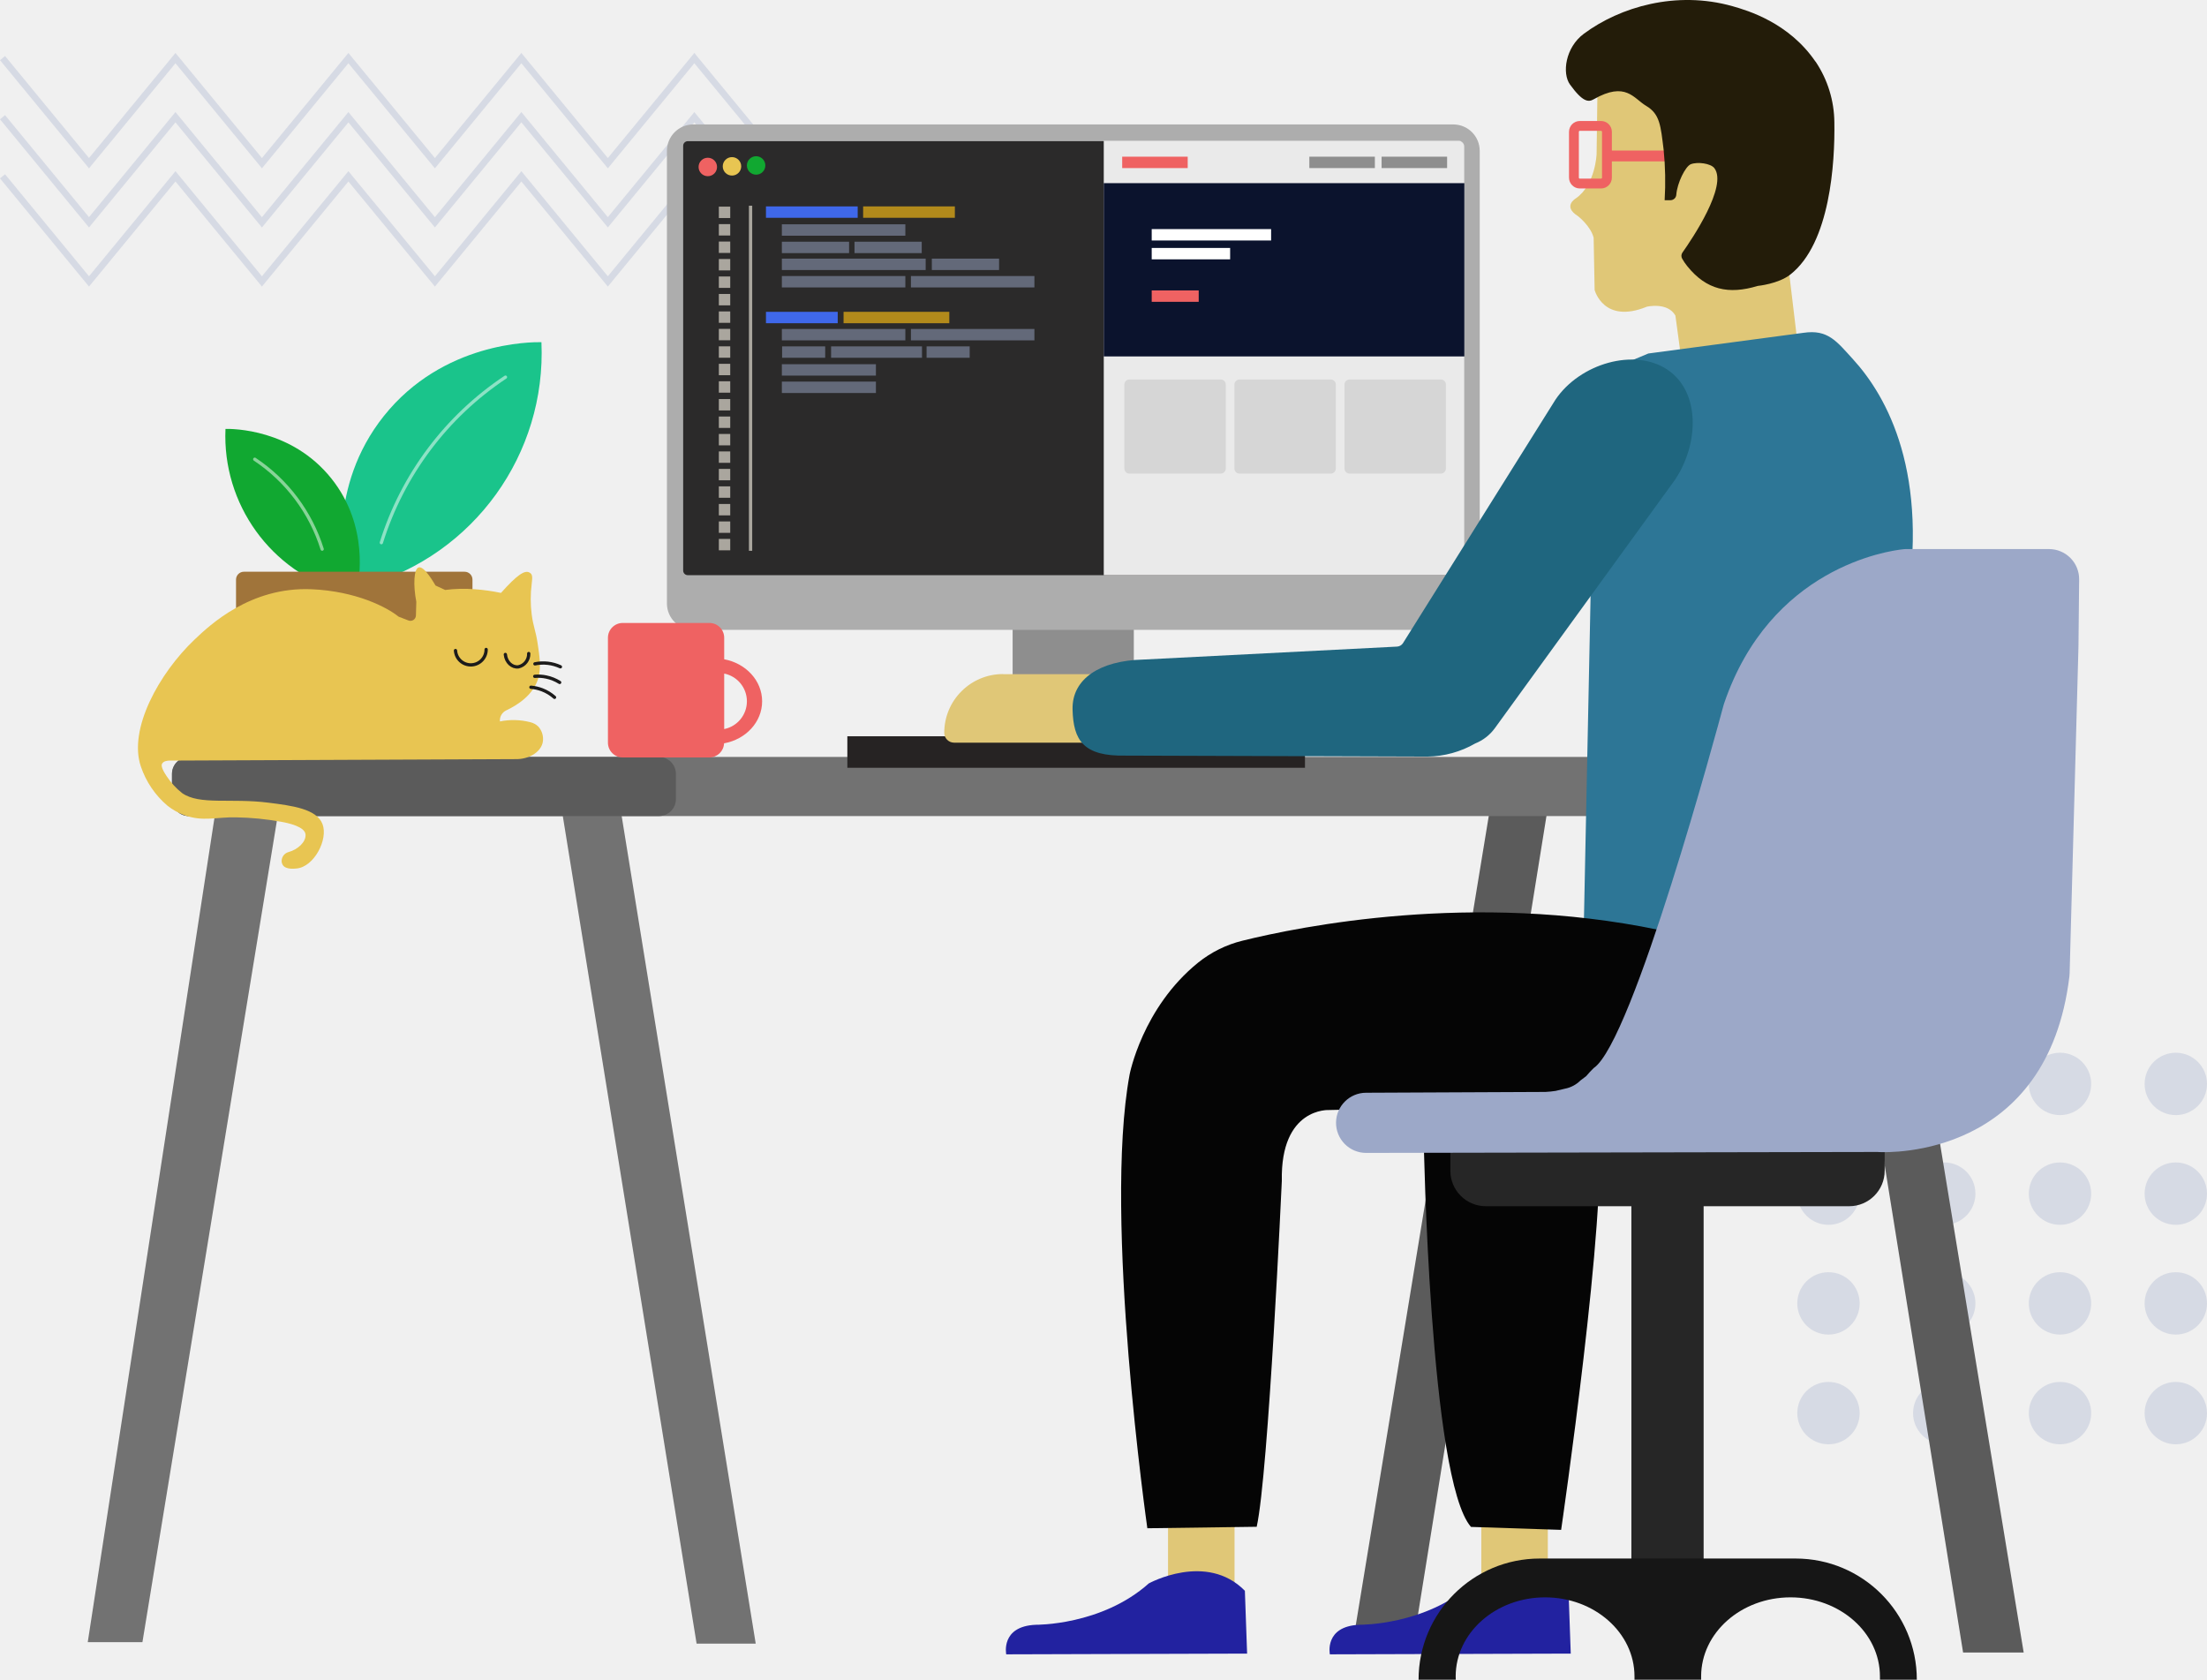
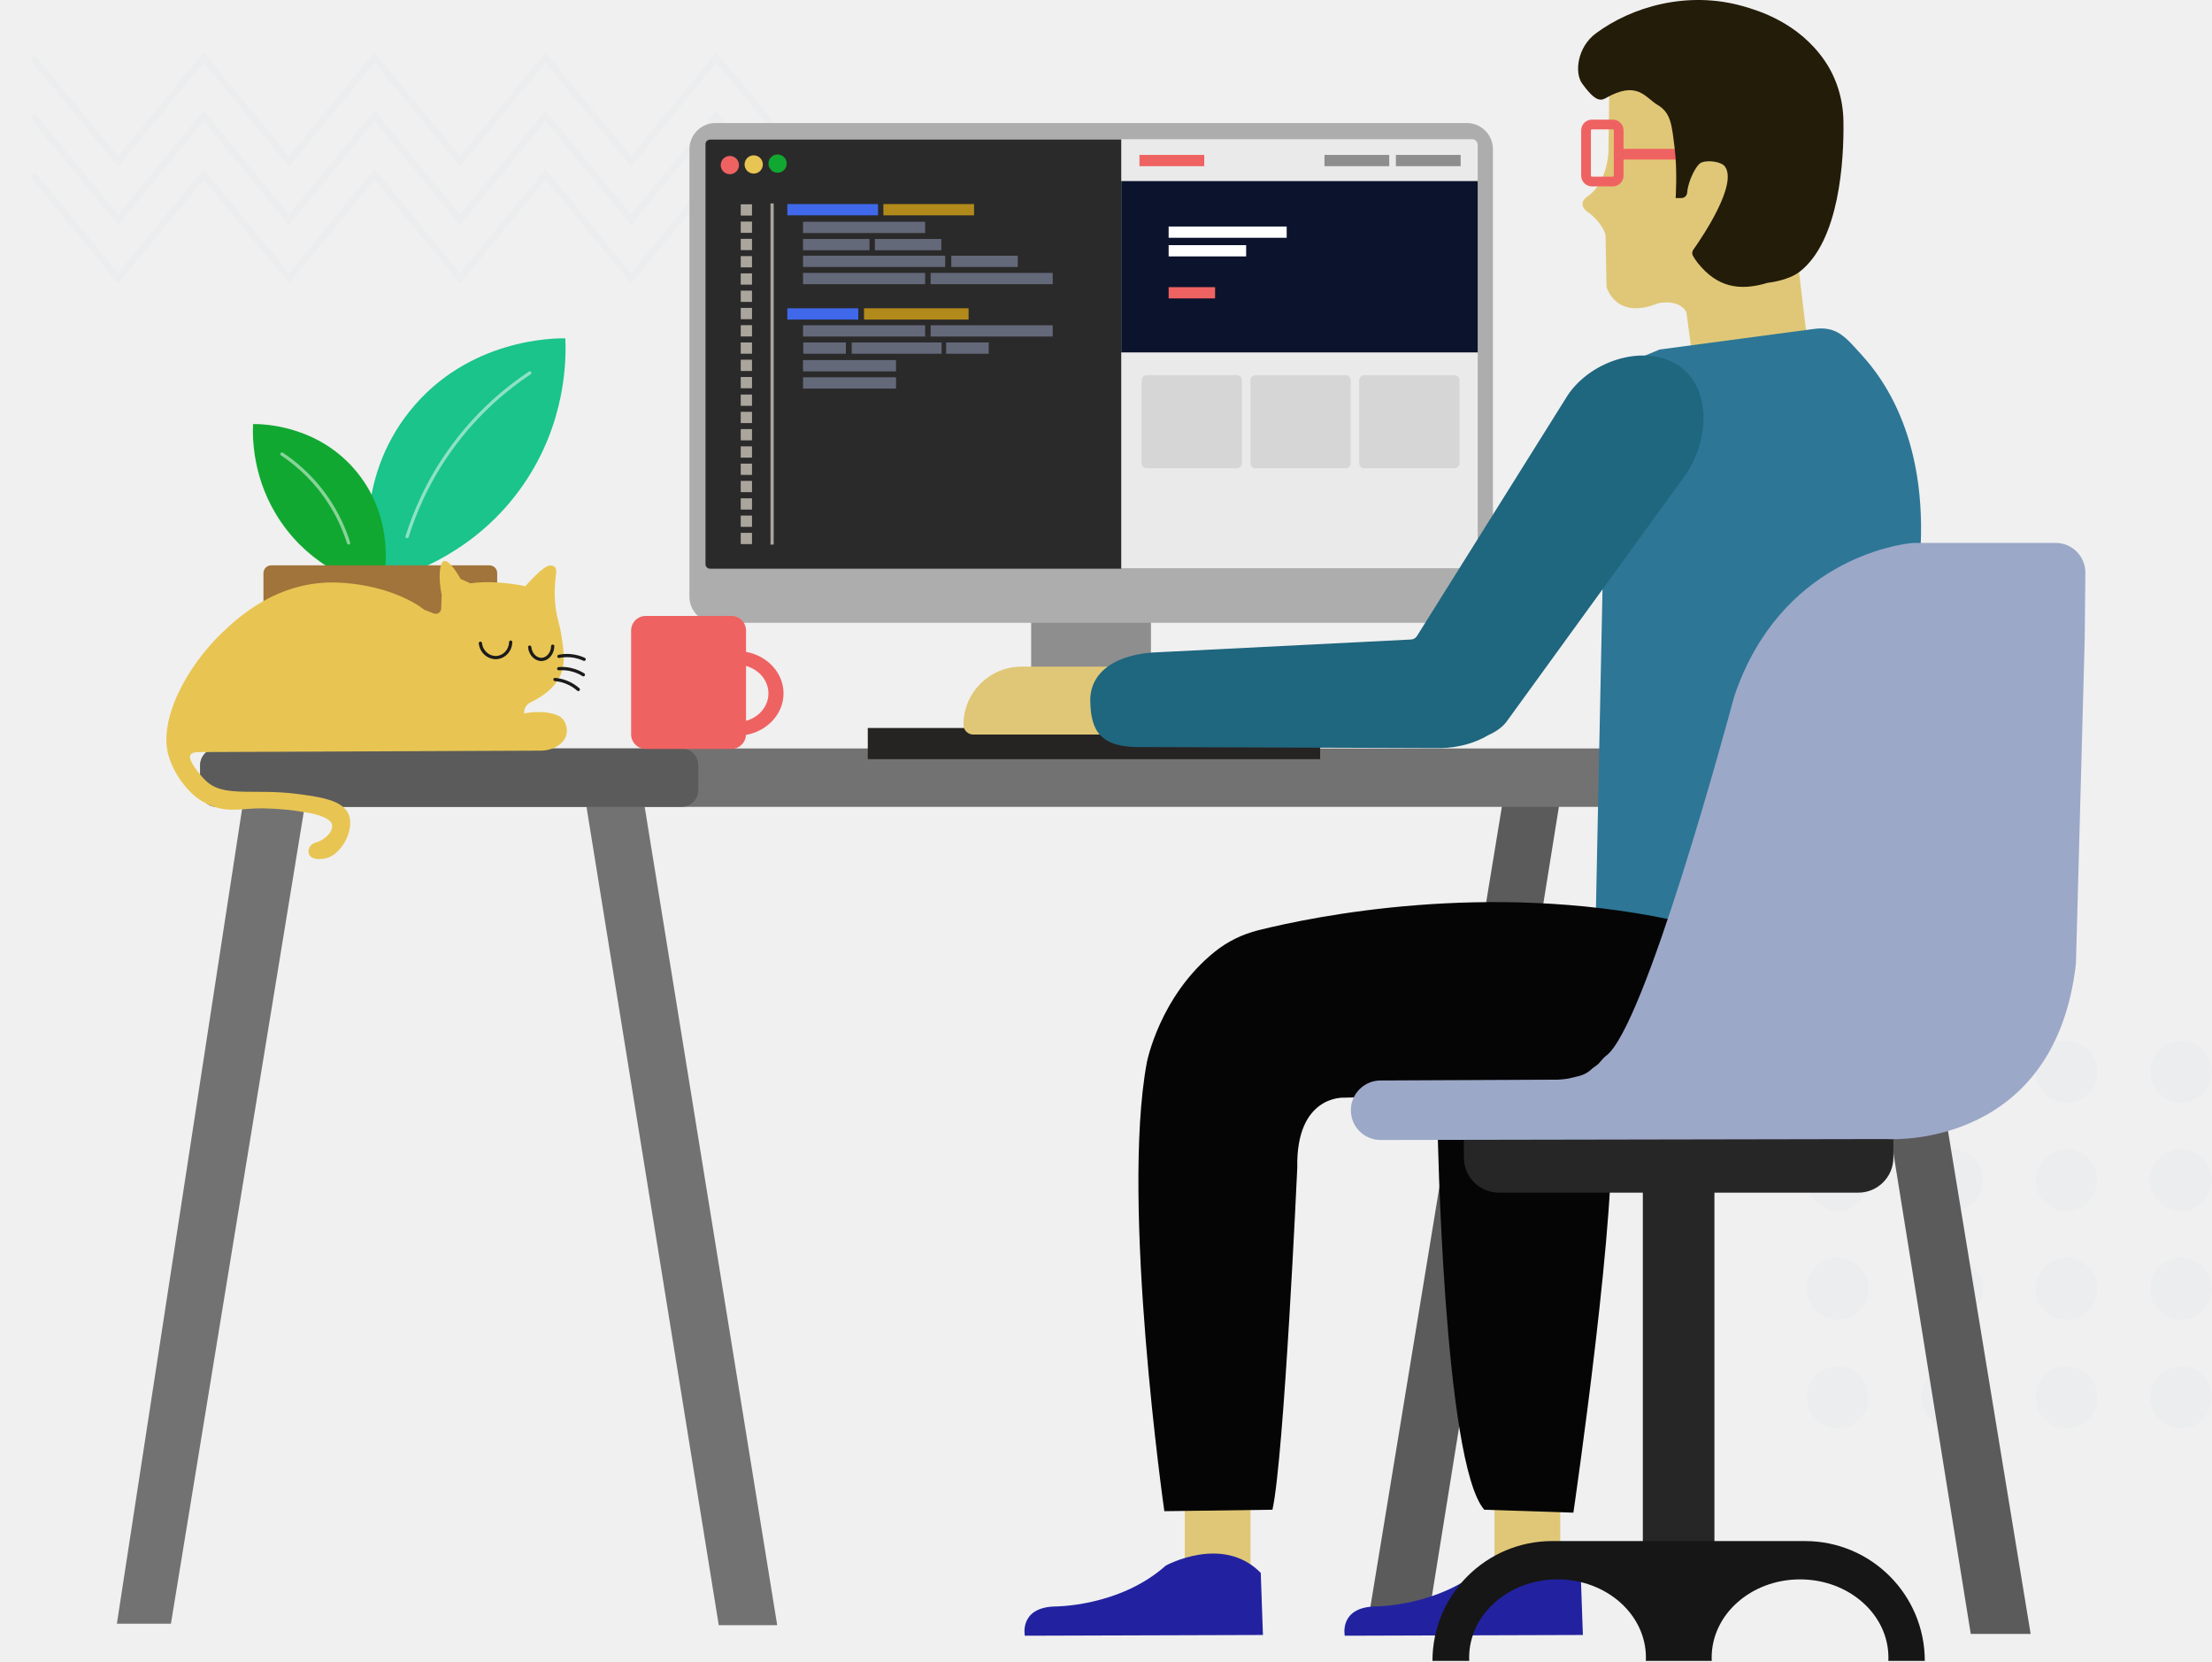
- <svg xmlns="http://www.w3.org/2000/svg" viewBox="0 0 672.04 511.49">
-   <defs>
-     <style>.cls-1{opacity:0.3;}.cls-14,.cls-2,.cls-20,.cls-25,.cls-27{fill:none;}.cls-2{stroke:#9ca8c8;stroke-width:2px;}.cls-14,.cls-2,.cls-20,.cls-27{stroke-miterlimit:10;}.cls-18,.cls-3{fill:#9ca8c8;}.cls-4{fill:#8e8e8e;}.cls-5{fill:#5b5b5b;}.cls-6{fill:#727272;}.cls-7{fill:#adadad;}.cls-8{fill:#2b2a2a;}.cls-9{fill:#262323;}.cls-10{fill:#1ac48b;}.cls-11{fill:#11a831;}.cls-12{fill:#a0743a;}.cls-13{fill:#ef6262;}.cls-14{stroke:#fff;}.cls-14,.cls-25{stroke-linecap:round;}.cls-14,.cls-18{opacity:0.5;}.cls-15{fill:#e0dace;}.cls-15,.cls-20{opacity:0.7;}.cls-16{fill:#3f68ea;}.cls-17{fill:#b28a1b;}.cls-19{fill:#e8c552;}.cls-20{stroke:#e0dace;}.cls-21{fill:#eaeaea;}.cls-22{fill:#d6d6d6;}.cls-23{fill:#0b132d;}.cls-24{fill:#fff;}.cls-25{stroke:#1c1b1b;stroke-linejoin:round;}.cls-26{fill:#e0c777;}.cls-27{stroke:#ef6262;stroke-width:3px;}.cls-28{fill:#231c09;}.cls-29{fill:#2d7696;}.cls-30{fill:#050505;}.cls-31{fill:#2222a0;}.cls-32{fill:#1f667f;}.cls-33{fill:#262626;}.cls-34{fill:#161616;}</style>
-   </defs>
-   <g id="Layer_2" data-name="Layer 2">
-     <g id="CHAIR">
-       <g class="cls-1">
-         <polyline class="cls-2" points="0.77 17.69 27.1 49.69 53.43 17.69 79.76 49.69 106.09 17.69 132.43 49.69 158.76 17.69 185.09 49.69 211.43 17.69 237.77 49.69" />
-         <polyline class="cls-2" points="0.77 35.69 27.1 67.69 53.43 35.69 79.76 67.69 106.09 35.69 132.43 67.69 158.76 35.69 185.09 67.69 211.43 35.69 237.77 67.69" />
-         <polyline class="cls-2" points="0.77 53.69 27.1 85.69 53.43 53.69 79.76 85.69 106.09 53.69 132.43 85.69 158.76 53.69 185.09 85.69 211.43 53.69 237.77 85.69" />
+ <svg xmlns="http://www.w3.org/2000/svg" width="100%" height="100%" viewBox="0 0 2839 2132" version="1.1" xml:space="preserve" style="fill-rule:evenodd;clip-rule:evenodd;stroke-miterlimit:10;">
+   <g opacity="0.05">
+     <g>
+       <clipPath id="_clip1">
+         <rect x="38.658" y="67.164" width="993.925" height="296.45" clip-rule="nonzero" />
+       </clipPath>
+       <g clip-path="url(#_clip1)">
+         <path d="M41.874,73.722l109.696,133.333l109.704,-133.333l109.713,133.333l109.721,-133.333l109.725,133.333l109.725,-133.333l109.729,133.333l109.742,-133.333l109.745,133.333" style="fill:none;fill-rule:nonzero;stroke:#9ca8c8;stroke-width:8.33px;" />
+         <path d="M41.874,148.722l109.696,133.333l109.704,-133.333l109.713,133.333l109.721,-133.333l109.725,133.333l109.725,-133.333l109.729,133.333l109.742,-133.333l109.745,133.333" style="fill:none;fill-rule:nonzero;stroke:#9ca8c8;stroke-width:8.33px;" />
+         <path d="M41.874,223.722l109.696,133.333l109.704,-133.333l109.713,133.333l109.721,-133.333l109.725,133.333l109.725,-133.333l109.729,133.333l109.742,-133.333l109.745,133.333" style="fill:none;fill-rule:nonzero;stroke:#9ca8c8;stroke-width:8.33px;" />
      </g>
-       <g class="cls-1">
-         <circle class="cls-3" cx="556.78" cy="330.05" r="9.5" />
-         <circle class="cls-3" cx="592.03" cy="330.05" r="9.5" />
-         <circle class="cls-3" cx="627.28" cy="330.05" r="9.5" />
-         <circle class="cls-3" cx="662.54" cy="330.05" r="9.5" />
-         <circle class="cls-3" cx="556.78" cy="363.46" r="9.5" />
-         <circle class="cls-3" cx="592.03" cy="363.46" r="9.5" />
-         <circle class="cls-3" cx="627.28" cy="363.46" r="9.5" />
-         <circle class="cls-3" cx="662.54" cy="363.46" r="9.5" />
-         <circle class="cls-3" cx="556.78" cy="396.88" r="9.5" />
-         <circle class="cls-3" cx="592.03" cy="396.88" r="9.5" />
-         <circle class="cls-3" cx="627.28" cy="396.88" r="9.5" />
-         <circle class="cls-3" cx="662.54" cy="396.88" r="9.5" />
-         <circle class="cls-3" cx="556.78" cy="430.29" r="9.5" />
-         <circle class="cls-3" cx="592.03" cy="430.29" r="9.5" />
-         <circle class="cls-3" cx="627.28" cy="430.29" r="9.5" />
-         <circle class="cls-3" cx="662.54" cy="430.29" r="9.5" />
-       </g>
-       <rect class="cls-4" x="308.35" y="189.09" width="36.9" height="36" />
-       <polygon class="cls-5" points="454.22 243.09 471.77 243.09 429.92 503.19 411.47 503.19 454.22 243.09" />
-       <polygon class="cls-5" points="573.47 243.09 555.92 243.09 597.77 503.19 616.22 503.19 573.47 243.09" />
-       <polygon class="cls-6" points="65.87 245.34 26.72 500.04 43.37 500.04 84.77 247.14 65.87 245.34" />
-       <polygon class="cls-6" points="170.72 244.44 188.72 244.89 230.12 500.49 212.12 500.49 170.72 244.44" />
-       <rect class="cls-7" x="203.08" y="37.89" width="247.5" height="153.9" rx="8.05" />
-       <rect class="cls-8" x="208.03" y="42.99" width="237.6" height="132.15" rx="1.4" />
-       <rect class="cls-6" x="52.37" y="230.49" width="535.5" height="18" rx="5.17" />
-       <rect class="cls-5" x="52.37" y="230.49" width="153.45" height="18" rx="5.17" />
-       <rect class="cls-9" x="258.02" y="224.19" width="139.35" height="9.6" />
-       <path class="cls-10" d="M105.17,176.49c-.7-3.33-5.52-28.19,11.7-49.8,18-22.57,44.88-22.55,48-22.5a73.67,73.67,0,0,1-53.4,74.1Z" />
-       <path class="cls-11" d="M108.78,179.18c.48-2.24,3.72-18.94-7.86-33.46-12.1-15.17-30.16-15.16-32.26-15.12a49.5,49.5,0,0,0,35.89,49.79Z" />
-       <rect class="cls-12" x="71.87" y="174.09" width="72" height="18.3" rx="2.4" />
-       <path class="cls-13" d="M232.07,213.54c0-6.32-5-11.59-11.55-12.79v-6.56a4.5,4.5,0,0,0-4.5-4.5h-26.4a4.51,4.51,0,0,0-4.5,4.5v31.95a4.5,4.5,0,0,0,4.5,4.5H216a4.48,4.48,0,0,0,4.48-4.3C227.1,225.15,232.07,219.87,232.07,213.54ZM220.52,222v-16.9a8.62,8.62,0,0,1,0,16.9Z" />
-       <path class="cls-14" d="M116.12,165.24a94.29,94.29,0,0,1,37.8-50.4" />
-       <path class="cls-14" d="M98.1,167.21a51.2,51.2,0,0,0-20.53-27.37" />
-       <rect class="cls-15" x="218.89" y="62.92" width="3.47" height="3.47" />
-       <rect class="cls-15" x="218.89" y="68.24" width="3.47" height="3.47" />
-       <rect class="cls-15" x="218.89" y="73.55" width="3.47" height="3.47" />
-       <rect class="cls-15" x="218.89" y="78.87" width="3.47" height="3.47" />
-       <rect class="cls-15" x="218.89" y="84.19" width="3.47" height="3.47" />
-       <rect class="cls-15" x="218.89" y="89.51" width="3.47" height="3.47" />
-       <rect class="cls-15" x="218.89" y="94.83" width="3.47" height="3.47" />
-       <rect class="cls-15" x="218.89" y="100.14" width="3.47" height="3.47" />
-       <rect class="cls-15" x="218.89" y="105.46" width="3.47" height="3.47" />
-       <rect class="cls-15" x="218.89" y="110.78" width="3.47" height="3.47" />
-       <rect class="cls-15" x="218.89" y="116.1" width="3.47" height="3.47" />
-       <rect class="cls-15" x="218.89" y="121.51" width="3.47" height="3.47" />
-       <rect class="cls-15" x="218.89" y="126.83" width="3.47" height="3.47" />
-       <rect class="cls-15" x="218.89" y="132.14" width="3.47" height="3.47" />
-       <rect class="cls-15" x="218.89" y="137.46" width="3.47" height="3.47" />
-       <rect class="cls-15" x="218.89" y="142.78" width="3.47" height="3.47" />
-       <rect class="cls-15" x="218.89" y="148.1" width="3.47" height="3.47" />
-       <rect class="cls-15" x="218.89" y="153.46" width="3.47" height="3.47" />
-       <rect class="cls-15" x="218.89" y="158.78" width="3.47" height="3.47" />
-       <rect class="cls-15" x="218.89" y="164.1" width="3.47" height="3.47" />
-       <rect class="cls-16" x="233.24" y="62.85" width="27.93" height="3.47" />
-       <rect class="cls-17" x="262.83" y="62.85" width="27.93" height="3.47" />
-       <rect class="cls-16" x="233.24" y="94.95" width="21.85" height="3.47" />
-       <rect class="cls-17" x="256.87" y="94.95" width="32.2" height="3.47" />
-       <rect class="cls-18" x="238.08" y="68.3" width="37.6" height="3.47" />
-       <rect class="cls-18" x="238.08" y="84.05" width="37.6" height="3.47" />
-       <rect class="cls-18" x="277.38" y="84.05" width="37.6" height="3.47" />
-       <rect class="cls-18" x="238.08" y="100.17" width="37.6" height="3.47" />
-       <rect class="cls-18" x="238.08" y="110.9" width="28.64" height="3.47" />
-       <rect class="cls-18" x="238.08" y="116.2" width="28.64" height="3.47" />
-       <rect class="cls-18" x="277.38" y="100.17" width="37.6" height="3.47" />
-       <rect class="cls-18" x="238.08" y="73.6" width="20.47" height="3.47" />
-       <rect class="cls-18" x="260.2" y="73.6" width="20.47" height="3.47" />
-       <rect class="cls-18" x="238.15" y="105.47" width="13.12" height="3.47" />
-       <rect class="cls-18" x="282.15" y="105.47" width="13.12" height="3.47" />
-       <rect class="cls-18" x="253.07" y="105.47" width="27.68" height="3.47" />
-       <rect class="cls-18" x="238.08" y="78.75" width="43.79" height="3.47" />
-       <rect class="cls-18" x="283.75" y="78.75" width="20.47" height="3.47" />
-       <circle class="cls-13" cx="215.53" cy="50.84" r="2.81" />
-       <circle class="cls-19" cx="222.89" cy="50.65" r="2.81" />
-       <circle class="cls-11" cx="230.24" cy="50.38" r="2.81" />
-       <line class="cls-20" x1="228.55" y1="62.64" x2="228.55" y2="167.72" />
-       <path class="cls-21" d="M336.1,42.84h108a1.76,1.76,0,0,1,1.76,1.76V175.14a0,0,0,0,1,0,0H336.1a0,0,0,0,1,0,0V42.84A0,0,0,0,1,336.1,42.84Z" />
-       <rect class="cls-4" x="420.7" y="47.71" width="19.95" height="3.47" />
-       <rect class="cls-4" x="398.7" y="47.71" width="19.95" height="3.47" />
-       <rect class="cls-22" x="342.37" y="115.55" width="30.89" height="28.66" rx="1.56" />
-       <rect class="cls-22" x="375.88" y="115.55" width="30.89" height="28.66" rx="1.56" />
-       <rect class="cls-22" x="409.4" y="115.55" width="30.89" height="28.66" rx="1.56" />
-       <rect class="cls-23" x="336.1" y="55.77" width="109.8" height="52.76" />
-       <rect class="cls-13" x="341.71" y="47.71" width="19.95" height="3.47" />
-       <rect class="cls-24" x="350.7" y="69.76" width="36.36" height="3.47" />
-       <rect class="cls-24" x="350.7" y="75.5" width="23.88" height="3.47" />
-       <rect class="cls-13" x="350.7" y="88.43" width="14.31" height="3.47" />
-       <path class="cls-19" d="M126.77,183.24c-1-5.14-.73-10,.68-10.45,1.75-.61,4.89,5.07,5.17,5.5l2.93,1.35a43.08,43.08,0,0,1,9-.22,59.74,59.74,0,0,1,8,1.12c5-5.6,7.25-7,8.68-6.2.81.46,1,1,.67,3.5a36.79,36.79,0,0,0,0,9.23c.47,3.69,1.21,4.88,1.8,8.77s1.13,7.36.23,10.58c-1.46,5.21-6.43,8.31-9.76,9.88a3.39,3.39,0,0,0-1.94,3.37v0a20.74,20.74,0,0,1,9.22.23,5.27,5.27,0,0,1,2.48,1.35,5.63,5.63,0,0,1,1.35,4.72c-.51,2.73-3.61,5-7.65,5.18l-106,.45c-.59,0-1.8.12-2.25.9-.23.4-.4,1.24,1.35,3.82a21.83,21.83,0,0,0,4.73,5.18c5.37,3.73,14.72,1.45,26.32,2.92,7.16.91,14.66,1.86,16.43,6.53s-2.57,13-7.88,13.5c-.36,0-3.29.51-4.27-1.13a2.24,2.24,0,0,1-.3-1,2.83,2.83,0,0,1,2.12-2.87c2.76-.75,5.38-3.08,5.15-5.39s-5-3.41-7.42-3.83a84.18,84.18,0,0,0-13.73-1.35c-6-.14-10.05,1.41-15.75-.67A18.74,18.74,0,0,1,51,245.34a27,27,0,0,1-8.1-11.92C39,222,48.5,204.94,59.27,194.72c4.55-4.32,16.95-16.08,35.55-15.3,13.53.57,23,5.47,26.55,8.35l3,1.16a1.67,1.67,0,0,0,2.28-1.5C126.67,186.14,126.72,185.13,126.77,183.24Z" />
-       <path class="cls-25" d="M138.7,198.09a4.67,4.67,0,0,0,9.33-.33" />
-       <path class="cls-25" d="M153.88,199.28c.22,2.38,2.11,4.05,4,3.77A4,4,0,0,0,161,199" />
-       <path class="cls-25" d="M162.88,202.14a12.47,12.47,0,0,1,7.77.9" />
-       <path class="cls-25" d="M162.83,205.94a11.92,11.92,0,0,1,3.49.21,12.37,12.37,0,0,1,4.1,1.65" />
-       <path class="cls-25" d="M161.67,209.26a12.61,12.61,0,0,1,3.41.78,12.25,12.25,0,0,1,3.78,2.3" />
-       <rect class="cls-26" x="355.67" y="463.59" width="20.25" height="19.35" />
-       <rect class="cls-26" x="451.07" y="461.79" width="20.25" height="19.35" />
-       <path class="cls-26" d="M486.47,24.69l-.3,22.2s-.3,9.3-6.3,13.5c0,0-4.2,2.4.6,5.4,0,0,3.9,3,4.8,6.6l.3,15.9s2.7,10.5,15.9,5.1c0,0,6.3-1.5,8.7,2.7l1.5,11.1,35.4-5.1L544.67,82l-1.8-54.9Z" />
-       <rect class="cls-27" x="479.27" y="38.34" width="10.05" height="17.55" rx="1.8" />
-       <rect class="cls-13" x="489.92" y="45.84" width="30.3" height="3.3" />
-       <path class="cls-28" d="M552.77,18.69c-8.07-11.76-20.44-15.45-25.2-16.8-17.15-4.84-34.28.21-45.3,8.4-5.63,4.19-6.66,12.05-4.2,15.45,3.9,5.4,5.63,5.4,7.2,4.5,9.81-5.6,12.19-.23,16,2,4.21,2.51,4.4,6,5.32,13.42a95.59,95.59,0,0,1,.3,15.3h1.79a1.78,1.78,0,0,0,1.76-1.66c.28-3.63,2.78-8.64,4.4-9.29,2-.8,6.08-.28,7.2,1.2,4.08,5.43-6.84,21.62-9.72,25.68a1.74,1.74,0,0,0-.1,1.87,17.57,17.57,0,0,0,1.57,2.3c5.82,7.22,12.56,8.7,21.45,6,0,0,6.26-.6,9.9-3.45,12.19-9.52,13.63-34.16,13.43-46.35a33.65,33.65,0,0,0-5.69-18.46Z" />
-       <path class="cls-29" d="M485.72,114.39l16.2-6.75,47.25-6.3c7.44-1.1,10.06,2.55,15.12,8.1,10.25,11.23,23.53,34.73,15.93,77.4l-36,118.8-62.1-16.2Z" />
-       <path class="cls-26" d="M305.38,205.29h53.55a3,3,0,0,1,3,3v14.85a3,3,0,0,1-3,3h-68.4a3,3,0,0,1-3-3v0a17.89,17.89,0,0,1,17.89-17.89Z" />
-       <path class="cls-30" d="M505.07,283.14l-2.7,52.65L404.72,338s-14.85-.9-14.4,21.6c0,0-4.05,89.1-7.65,105.3l-33.3.45s-13.5-94.5-5.4-138.15c0,0,3.86-20.34,20.87-34.09a34.76,34.76,0,0,1,13.5-6.67C395.74,282.14,448.45,271.38,505.07,283.14Z" />
-       <path class="cls-30" d="M433.52,346.59s1.8,104,14.4,118.35l27.45.9s14.4-98.55,11.25-121.5Z" />
-       <path class="cls-31" d="M349.82,482.14s17.55-9.67,29.25,2.25l.68,19.13-73.35.22s-1.8-8.55,9-9C315.4,494.74,335.42,495,349.82,482.14Z" />
-       <path class="cls-31" d="M448.37,482.14s17.55-9.67,29.25,2.25l.68,19.13-73.35.22s-1.8-8.55,9-9C414,494.74,434,495,448.37,482.14Z" />
-       <path class="cls-32" d="M507.77,112.59c-10-6.76-26.7-1.92-34.12,9.1l-46.47,74.2h0a2.32,2.32,0,0,1-1.79,1L348,200.84c-13,.31-21.63,5.84-21.4,15.19s3.24,14.36,16.29,14.05l91.79.3a29.86,29.86,0,0,0,14.53-4,13.71,13.71,0,0,0,5.91-4.56L510,146.16C517.4,135.14,517.8,119.35,507.77,112.59Z" />
-       <path class="cls-33" d="M441.64,347.49v9a10.79,10.79,0,0,0,10.8,10.8h44.32v108.9h22V367.29h44.33a10.8,10.8,0,0,0,10.8-10.8v-9Z" />
-       <path class="cls-3" d="M572.15,350.8c3.33.17,51.39,1.59,58-53.56a8.87,8.87,0,0,0,.06-.9l2.69-99.45.21-20.44a9.17,9.17,0,0,0-9.16-9.26H580.49c-.31,0-.62,0-.93.05-4.71.5-40.5,5.6-54.58,47-.07.21-.13.42-.19.64-1.67,6.23-27.58,102.32-39.5,110.34a30.91,30.91,0,0,0-2.27,2.44L481.26,329a9.16,9.16,0,0,1-4.75,2.51l-2.83.67c-.55.11-2.49.3-3.06.31l-54.68.25a9.16,9.16,0,0,0-9.11,9h0a9.16,9.16,0,0,0,9.17,9.32l155.72-.29Z" />
-       <path class="cls-34" d="M443.26,510.47c0-13.3,12.19-24.08,27.23-24.08s27.22,10.78,27.22,24.08q0,.51,0,1H518c0-.34,0-.68,0-1,0-13.3,12.19-24.08,27.23-24.08s27.22,10.78,27.22,24.08q0,.51,0,1h11.23a36.9,36.9,0,0,0-36.9-36.9H468.86a36.9,36.9,0,0,0-36.9,36.9h11.33C443.28,511.15,443.26,510.81,443.26,510.47Z" />
-     </g>
-   </g>
+     </g>
+   </g>
+   <g opacity="0.05">
+     <path d="M2398.15,1375.19c-0,21.871 -17.729,39.6 -39.6,39.6c-21.867,0 -39.596,-17.729 -39.596,-39.6c-0,-21.866 17.729,-39.595 39.596,-39.595c21.871,-0 39.6,17.729 39.6,39.595" style="fill:#9ca8c8;fill-rule:nonzero;" />
+     <path d="M2545.04,1375.19c0,21.871 -17.729,39.6 -39.6,39.6c-21.867,0 -39.596,-17.729 -39.596,-39.6c0,-21.866 17.729,-39.595 39.596,-39.595c21.871,-0 39.6,17.729 39.6,39.595" style="fill:#9ca8c8;fill-rule:nonzero;" />
+     <path d="M2691.93,1375.19c-0,21.871 -17.725,39.6 -39.596,39.6c-21.867,0 -39.596,-17.729 -39.596,-39.6c-0,-21.866 17.729,-39.595 39.596,-39.595c21.871,-0 39.596,17.729 39.596,39.595" style="fill:#9ca8c8;fill-rule:nonzero;" />
+     <path d="M2838.82,1375.19c-0,21.871 -17.725,39.6 -39.596,39.6c-21.867,0 -39.596,-17.729 -39.596,-39.6c0,-21.866 17.729,-39.595 39.596,-39.595c21.871,-0 39.596,17.729 39.596,39.595" style="fill:#9ca8c8;fill-rule:nonzero;" />
+     <path d="M2398.15,1514.42c-0,21.867 -17.729,39.596 -39.6,39.596c-21.867,-0 -39.596,-17.729 -39.596,-39.596c-0,-21.871 17.729,-39.6 39.596,-39.6c21.871,0 39.6,17.729 39.6,39.6" style="fill:#9ca8c8;fill-rule:nonzero;" />
+     <path d="M2545.04,1514.42c0,21.867 -17.729,39.596 -39.6,39.596c-21.867,-0 -39.596,-17.729 -39.596,-39.596c0,-21.871 17.729,-39.6 39.596,-39.6c21.871,0 39.6,17.729 39.6,39.6" style="fill:#9ca8c8;fill-rule:nonzero;" />
+     <path d="M2691.93,1514.42c-0,21.867 -17.725,39.596 -39.596,39.596c-21.867,-0 -39.596,-17.729 -39.596,-39.596c-0,-21.871 17.729,-39.6 39.596,-39.6c21.871,0 39.596,17.729 39.596,39.6" style="fill:#9ca8c8;fill-rule:nonzero;" />
+     <path d="M2838.82,1514.42c-0,21.867 -17.725,39.596 -39.596,39.596c-21.867,-0 -39.596,-17.729 -39.596,-39.596c0,-21.871 17.729,-39.6 39.596,-39.6c21.871,0 39.596,17.729 39.596,39.6" style="fill:#9ca8c8;fill-rule:nonzero;" />
+     <path d="M2398.15,1653.65c-0,21.871 -17.729,39.6 -39.6,39.6c-21.867,0 -39.596,-17.729 -39.596,-39.6c-0,-21.867 17.729,-39.596 39.596,-39.596c21.871,0 39.6,17.729 39.6,39.596" style="fill:#9ca8c8;fill-rule:nonzero;" />
+     <path d="M2545.04,1653.65c0,21.871 -17.729,39.6 -39.6,39.6c-21.867,0 -39.596,-17.729 -39.596,-39.6c0,-21.867 17.729,-39.596 39.596,-39.596c21.871,0 39.6,17.729 39.6,39.596" style="fill:#9ca8c8;fill-rule:nonzero;" />
+     <path d="M2691.93,1653.65c-0,21.871 -17.725,39.6 -39.596,39.6c-21.867,0 -39.596,-17.729 -39.596,-39.6c-0,-21.867 17.729,-39.596 39.596,-39.596c21.871,0 39.596,17.729 39.596,39.596" style="fill:#9ca8c8;fill-rule:nonzero;" />
+     <path d="M2838.82,1653.65c-0,21.871 -17.725,39.6 -39.596,39.6c-21.867,0 -39.596,-17.729 -39.596,-39.6c0,-21.867 17.729,-39.596 39.596,-39.596c21.871,0 39.596,17.729 39.596,39.596" style="fill:#9ca8c8;fill-rule:nonzero;" />
+     <path d="M2398.15,1792.88c-0,21.866 -17.729,39.595 -39.6,39.595c-21.867,0 -39.596,-17.729 -39.596,-39.595c-0,-21.871 17.729,-39.6 39.596,-39.6c21.871,-0 39.6,17.729 39.6,39.6" style="fill:#9ca8c8;fill-rule:nonzero;" />
+     <path d="M2545.04,1792.88c0,21.866 -17.729,39.595 -39.6,39.595c-21.867,0 -39.596,-17.729 -39.596,-39.595c0,-21.871 17.729,-39.6 39.596,-39.6c21.871,-0 39.6,17.729 39.6,39.6" style="fill:#9ca8c8;fill-rule:nonzero;" />
+     <path d="M2691.93,1792.88c-0,21.866 -17.725,39.595 -39.596,39.595c-21.867,0 -39.596,-17.729 -39.596,-39.595c-0,-21.871 17.729,-39.6 39.596,-39.6c21.871,-0 39.596,17.729 39.596,39.6" style="fill:#9ca8c8;fill-rule:nonzero;" />
+     <path d="M2838.82,1792.88c-0,21.866 -17.725,39.595 -39.596,39.595c-21.867,0 -39.596,-17.729 -39.596,-39.595c0,-21.871 17.729,-39.6 39.596,-39.6c21.871,-0 39.596,17.729 39.596,39.6" style="fill:#9ca8c8;fill-rule:nonzero;" />
+   </g>
+   <rect x="1323.44" y="787.889" width="153.746" height="150" style="fill:#8e8e8e;" />
+   <path d="M1931.25,1012.89l73.125,-0l-174.375,1083.75l-76.875,0l178.125,-1083.75Z" style="fill:#5b5b5b;fill-rule:nonzero;" />
+   <path d="M2428.12,1012.89l-73.125,-0l174.375,1083.75l76.875,0l-178.125,-1083.75Z" style="fill:#5b5b5b;fill-rule:nonzero;" />
+   <path d="M313.123,1022.26l-163.121,1061.25l69.371,-0l172.5,-1053.75l-78.75,-7.5Z" style="fill:#727272;fill-rule:nonzero;" />
+   <path d="M750,1018.51l75,1.875l172.496,1065l-75,0l-172.496,-1066.88Z" style="fill:#727272;fill-rule:nonzero;" />
+   <path d="M1882.55,799.139l-964.166,-0c-18.525,-0 -33.542,-15.017 -33.542,-33.542l0,-574.167c0,-18.525 15.017,-33.541 33.542,-33.541l964.166,-0c18.521,-0 33.542,15.016 33.542,33.541l0,574.167c0,18.525 -15.021,33.542 -33.542,33.542" style="fill:#adadad;fill-rule:nonzero;" />
+   <path d="M1889.64,729.764l-978.338,0c-3.217,0 -5.829,-2.612 -5.829,-5.833l-0,-538.959c-0,-3.22 2.612,-5.833 5.829,-5.833l978.338,0c3.216,0 5.829,2.613 5.829,5.833l-0,538.959c-0,3.221 -2.613,5.833 -5.829,5.833" style="fill:#2b2a2a;fill-rule:nonzero;" />
+   <path d="M2466.56,1035.39l-2188.12,-0c-11.912,-0 -21.566,-9.655 -21.566,-21.563l-0,-31.875c-0,-11.908 9.654,-21.562 21.566,-21.562l2188.12,-0c11.908,-0 21.563,9.654 21.563,21.562l-0,31.875c-0,11.908 -9.655,21.563 -21.563,21.563" style="fill:#727272;fill-rule:nonzero;" />
+   <path d="M874.687,1035.39l-596.25,-0c-11.908,-0 -21.563,-9.655 -21.563,-21.563l0,-31.875c0,-11.908 9.655,-21.562 21.563,-21.562l596.25,-0c11.908,-0 21.562,9.654 21.562,21.562l0,31.875c0,11.908 -9.654,21.563 -21.562,21.563" style="fill:#5b5b5b;fill-rule:nonzero;" />
+   <rect x="1113.75" y="934.139" width="580.625" height="40" style="fill:#262323;" />
+   <path d="M476.876,735.39c-2.946,-13.896 -23.025,-117.467 48.746,-207.5c74.992,-94.063 186.979,-93.988 200,-93.75c1.121,26.491 1.154,107.691 -53.746,187.5c-59.604,86.641 -144.475,114.262 -168.75,121.25c-8.754,-2.5 -17.5,-5 -26.25,-7.5" style="fill:#1ac48b;fill-rule:nonzero;" />
+   <path d="M491.915,746.6c1.979,-9.338 15.475,-78.942 -32.758,-139.446c-50.396,-63.213 -125.654,-63.159 -134.404,-63c-0.754,17.804 -0.775,72.371 36.121,126.004c40.05,58.225 97.087,76.787 113.404,81.479c5.879,-1.679 11.758,-3.358 17.637,-5.037" style="fill:#11a831;fill-rule:nonzero;" />
+   <path d="M628.125,801.639l-280,0c-5.521,0 -10.004,-4.479 -10.004,-10l0,-56.25c0,-5.525 4.483,-10 10.004,-10l280,0c5.521,0 9.996,4.475 9.996,10l0,56.25c0,5.521 -4.475,10 -9.996,10" style="fill:#a0743a;fill-rule:nonzero;" />
+   <path d="M957.499,924.973l0,-70.417c16.642,4.604 28.75,18.621 28.75,35.209c0,16.587 -12.108,30.604 -28.75,35.208m48.125,-35.208c0,-26.346 -20.679,-48.305 -48.125,-53.3l0,-27.325c0,-10.359 -8.395,-18.75 -18.75,-18.75l-110,-0c-10.358,-0 -18.75,8.391 -18.75,18.75l0,133.125c0,10.354 8.392,18.75 18.75,18.75l110,-0c10.08,-0 18.234,-7.971 18.667,-17.938c27.488,-4.971 48.208,-26.942 48.208,-53.312" style="fill:#ef6262;fill-rule:nonzero;" />
+   <g opacity="0.5">
+     <clipPath id="_clip2">
+       <rect x="520.416" y="476.43" width="161.667" height="214.167" clip-rule="nonzero" />
+     </clipPath>
+     <g clip-path="url(#_clip2)">
+       <path d="M522.498,688.515c9.021,-28.817 25.458,-69.775 56.25,-112.5c35.191,-48.838 74.521,-79.705 101.254,-97.5" style="fill:none;fill-rule:nonzero;stroke:#fff;stroke-width:4.17px;stroke-linecap:round;" />
+     </g>
+   </g>
+   <g opacity="0.5">
+     <clipPath id="_clip3">
+       <rect x="359.791" y="580.572" width="89.708" height="118.229" clip-rule="nonzero" />
+     </clipPath>
+     <g clip-path="url(#_clip3)">
+       <path d="M447.421,696.717c-4.896,-15.65 -13.825,-37.9 -30.55,-61.108c-19.117,-26.521 -40.479,-43.292 -54.996,-52.954" style="fill:none;fill-rule:nonzero;stroke:#fff;stroke-width:4.17px;stroke-linecap:round;" />
+     </g>
+   </g>
+   <g opacity="0.7">
+     <rect x="950.695" y="262.16" width="14.462" height="14.458" style="fill:#e0dace;" />
+   </g>
+   <g opacity="0.7">
+     <rect x="950.695" y="284.318" width="14.462" height="14.458" style="fill:#e0dace;" />
+   </g>
+   <g opacity="0.7">
+     <rect x="950.695" y="306.476" width="14.462" height="14.458" style="fill:#e0dace;" />
+   </g>
+   <g opacity="0.7">
+     <rect x="950.695" y="328.635" width="14.462" height="14.458" style="fill:#e0dace;" />
+   </g>
+   <g opacity="0.7">
+     <rect x="950.695" y="350.793" width="14.462" height="14.458" style="fill:#e0dace;" />
+   </g>
+   <g opacity="0.7">
+     <rect x="950.695" y="372.951" width="14.462" height="14.458" style="fill:#e0dace;" />
+   </g>
+   <g opacity="0.7">
+     <rect x="950.695" y="395.11" width="14.462" height="14.458" style="fill:#e0dace;" />
+   </g>
+   <g opacity="0.7">
+     <rect x="950.695" y="417.268" width="14.462" height="14.458" style="fill:#e0dace;" />
+   </g>
+   <g opacity="0.7">
+     <rect x="950.695" y="439.426" width="14.462" height="14.458" style="fill:#e0dace;" />
+   </g>
+   <g opacity="0.7">
+     <rect x="950.695" y="461.585" width="14.462" height="14.458" style="fill:#e0dace;" />
+   </g>
+   <g opacity="0.7">
+     <rect x="950.695" y="483.743" width="14.462" height="14.458" style="fill:#e0dace;" />
+   </g>
+   <g opacity="0.7">
+     <rect x="950.695" y="506.285" width="14.462" height="14.458" style="fill:#e0dace;" />
+   </g>
+   <g opacity="0.7">
+     <rect x="950.695" y="528.443" width="14.462" height="14.458" style="fill:#e0dace;" />
+   </g>
+   <g opacity="0.7">
+     <rect x="950.695" y="550.601" width="14.462" height="14.458" style="fill:#e0dace;" />
+   </g>
+   <g opacity="0.7">
+     <rect x="950.695" y="572.76" width="14.462" height="14.458" style="fill:#e0dace;" />
+   </g>
+   <g opacity="0.7">
+     <rect x="950.695" y="594.918" width="14.462" height="14.458" style="fill:#e0dace;" />
+   </g>
+   <g opacity="0.7">
+     <rect x="950.695" y="617.076" width="14.462" height="14.458" style="fill:#e0dace;" />
+   </g>
+   <g opacity="0.7">
+     <rect x="950.695" y="639.426" width="14.462" height="14.458" style="fill:#e0dace;" />
+   </g>
+   <g opacity="0.7">
+     <rect x="950.695" y="661.585" width="14.462" height="14.458" style="fill:#e0dace;" />
+   </g>
+   <g opacity="0.7">
+     <rect x="950.695" y="683.743" width="14.462" height="14.458" style="fill:#e0dace;" />
+   </g>
+   <rect x="1010.5" y="261.855" width="116.375" height="14.458" style="fill:#3f68ea;" />
+   <rect x="1133.78" y="261.855" width="116.375" height="14.458" style="fill:#b28a1b;" />
+   <rect x="1010.5" y="395.61" width="91.058" height="14.458" style="fill:#3f68ea;" />
+   <rect x="1108.94" y="395.61" width="134.183" height="14.458" style="fill:#b28a1b;" />
+   <g opacity="0.5">
+     <rect x="1030.67" y="284.568" width="156.667" height="14.454" style="fill:#9ca8c8;" />
+   </g>
+   <g opacity="0.5">
+     <rect x="1030.67" y="350.193" width="156.667" height="14.454" style="fill:#9ca8c8;" />
+   </g>
+   <g opacity="0.5">
+     <rect x="1194.42" y="350.193" width="156.667" height="14.454" style="fill:#9ca8c8;" />
+   </g>
+   <g opacity="0.5">
+     <rect x="1030.67" y="417.38" width="156.667" height="14.454" style="fill:#9ca8c8;" />
+   </g>
+   <g opacity="0.5">
+     <rect x="1030.65" y="462.064" width="119.346" height="14.458" style="fill:#9ca8c8;" />
+   </g>
+   <g opacity="0.5">
+     <rect x="1030.67" y="484.151" width="119.333" height="14.454" style="fill:#9ca8c8;" />
+   </g>
+   <g opacity="0.5">
+     <rect x="1194.42" y="417.38" width="156.667" height="14.454" style="fill:#9ca8c8;" />
+   </g>
+   <g opacity="0.5">
+     <rect x="1030.65" y="306.647" width="85.283" height="14.458" style="fill:#9ca8c8;" />
+   </g>
+   <g opacity="0.5">
+     <rect x="1122.84" y="306.647" width="85.283" height="14.458" style="fill:#9ca8c8;" />
+   </g>
+   <g opacity="0.5">
+     <rect x="1030.97" y="439.46" width="54.654" height="14.458" style="fill:#9ca8c8;" />
+   </g>
+   <g opacity="0.5">
+     <rect x="1214.3" y="439.46" width="54.654" height="14.458" style="fill:#9ca8c8;" />
+   </g>
+   <g opacity="0.5">
+     <rect x="1093.12" y="439.46" width="115.312" height="14.458" style="fill:#9ca8c8;" />
+   </g>
+   <g opacity="0.5">
+     <rect x="1030.67" y="328.11" width="182.458" height="14.454" style="fill:#9ca8c8;" />
+   </g>
+   <g opacity="0.5">
+     <rect x="1220.97" y="328.105" width="85.283" height="14.458" style="fill:#9ca8c8;" />
+   </g>
+   <path d="M948.438,211.822c-0,6.47 -5.25,11.72 -11.721,11.72c-6.471,0 -11.717,-5.25 -11.717,-11.72c0,-6.475 5.246,-11.721 11.717,-11.721c6.471,-0 11.721,5.246 11.721,11.721" style="fill:#ef6262;fill-rule:nonzero;" />
+   <path d="M979.073,211.04c0,6.471 -5.246,11.721 -11.721,11.721c-6.466,0 -11.716,-5.25 -11.716,-11.721c-0,-6.475 5.25,-11.72 11.716,-11.72c6.475,-0 11.721,5.245 11.721,11.72" style="fill:#e8c552;fill-rule:nonzero;" />
+   <path d="M1009.71,209.92c0,6.47 -5.25,11.72 -11.721,11.72c-6.47,0 -11.716,-5.25 -11.716,-11.72c-0,-6.471 5.246,-11.721 11.716,-11.721c6.471,-0 11.721,5.25 11.721,11.721" style="fill:#11a831;fill-rule:nonzero;" />
+   <g opacity="0.7">
+     <clipPath id="_clip4">
+       <path d="M988.874,698.826l4.167,0l0,-437.812l-4.167,-0l0,437.812Z" clip-rule="nonzero" />
+     </clipPath>
+     <g clip-path="url(#_clip4)">
+       <path d="M990.939,261.014l-0,437.813" style="fill:none;fill-rule:nonzero;stroke:#e0dace;stroke-width:4.17px;" />
+     </g>
+   </g>
+   <path d="M1896.56,729.764l-457.5,0l-0,-551.25l450.154,0c4.058,0 7.346,3.288 7.346,7.342l-0,543.908Z" style="fill:#eaeaea;fill-rule:nonzero;" />
+   <rect x="1791.56" y="198.785" width="83.125" height="14.458" style="fill:#8e8e8e;" />
+   <rect x="1699.89" y="198.785" width="83.125" height="14.458" style="fill:#8e8e8e;" />
+   <path d="M1587.4,600.858l-115.688,-0c-3.592,-0 -6.504,-2.913 -6.504,-6.508l-0,-106.405c-0,-3.591 2.912,-6.504 6.504,-6.504l115.688,0c3.591,0 6.508,2.913 6.508,6.504l-0,106.405c-0,3.595 -2.917,6.508 -6.508,6.508" style="fill:#d6d6d6;fill-rule:nonzero;" />
+   <path d="M1727.04,600.858l-115.688,-0c-3.591,-0 -6.504,-2.913 -6.504,-6.508l0,-106.405c0,-3.591 2.913,-6.504 6.504,-6.504l115.688,0c3.592,0 6.508,2.913 6.508,6.504l0,106.405c0,3.595 -2.916,6.508 -6.508,6.508" style="fill:#d6d6d6;fill-rule:nonzero;" />
+   <path d="M1866.67,600.858l-115.687,-0c-3.592,-0 -6.505,-2.913 -6.505,-6.508l0,-106.405c0,-3.591 2.913,-6.504 6.505,-6.504l115.687,0c3.592,0 6.508,2.913 6.508,6.504l0,106.405c0,3.595 -2.916,6.508 -6.508,6.508" style="fill:#d6d6d6;fill-rule:nonzero;" />
+   <rect x="1439.06" y="232.368" width="457.5" height="219.842" style="fill:#0b132d;" />
+   <rect x="1462.45" y="198.785" width="83.125" height="14.458" style="fill:#ef6262;" />
+   <rect x="1499.89" y="290.66" width="151.508" height="14.458" style="fill:#fff;" />
+   <rect x="1499.89" y="314.564" width="99.479" height="14.458" style="fill:#fff;" />
+   <rect x="1499.89" y="368.472" width="59.638" height="14.458" style="fill:#ef6262;" />
+   <path d="M566.874,763.515c-4.387,-21.425 -3.037,-41.496 2.813,-43.542c7.308,-2.558 20.371,21.117 21.562,22.917c4.063,1.875 8.125,3.75 12.188,5.625c10.283,-1.33 23.017,-2.08 37.5,-0.938c11.037,0.867 24.971,2.654 33.229,4.688c20.946,-23.338 30.217,-29.171 36.146,-25.834c3.383,1.904 4.321,3.988 2.812,14.584c-1.129,8.937 -2.054,22.375 0,38.437c1.967,15.388 5.03,20.346 7.5,36.563c2.38,15.595 4.675,30.666 0.938,44.062c-6.063,21.713 -26.767,34.633 -40.638,41.163c-5.387,2.537 -8.662,8.116 -8.12,14.045l0.008,0.105c9.812,-1.775 24.387,-3.13 38.437,0.937c3.875,1.121 7.342,2.546 10.313,5.625c5.55,5.75 6.642,14.188 5.625,19.688c-2.096,11.362 -15.042,20.933 -31.875,21.562c-147.188,0.625 -294.375,1.25 -441.563,1.875c-2.462,0.058 -7.512,0.508 -9.375,3.75c-0.966,1.688 -1.687,5.192 5.625,15.938c1.675,2.458 10.18,14.958 19.688,21.562c22.387,15.542 61.35,6.05 109.687,12.188c29.813,3.783 61.075,7.754 68.438,27.187c7.533,19.888 -10.7,54.021 -32.813,56.25c-1.512,0.15 -13.712,2.129 -17.812,-4.687c-0.754,-1.263 -1.125,-2.634 -1.233,-4.017c-0.43,-5.513 3.491,-10.513 8.833,-11.963c11.496,-3.12 22.412,-12.841 21.462,-22.458c-0.895,-9.05 -20.725,-14.208 -30.937,-15.937c-20.625,-3.75 -37.5,-5.155 -57.188,-5.625c-25.1,-0.6 -41.9,5.862 -65.625,-2.813c-10.591,-3.875 -17.783,-9.296 -21.562,-12.187c-0,-0 -22.963,-17.588 -33.75,-49.688c-16.029,-47.712 23.537,-118.65 68.437,-161.25c18.955,-17.979 70.63,-67.012 148.125,-63.75c56.371,2.371 95.867,22.796 110.625,34.792l12.363,4.837c4.475,1.75 9.333,-1.446 9.521,-6.241c0.2,-5.388 0.408,-9.596 0.616,-17.45" style="fill:#e8c552;fill-rule:nonzero;" />
+   <path d="M616.561,825.388c1.158,11.562 11.575,19.65 22.033,18.283c9.217,-1.208 16.692,-9.541 16.875,-19.687" style="fill:none;fill-rule:nonzero;stroke:#1c1b1b;stroke-width:4.17px;stroke-linecap:round;stroke-linejoin:round;" />
+   <path d="M679.842,830.346c0.88,9.921 8.788,16.862 16.725,15.691c6.996,-1.037 12.667,-8.191 12.809,-16.9" style="fill:none;fill-rule:nonzero;stroke:#1c1b1b;stroke-width:4.17px;stroke-linecap:round;stroke-linejoin:round;" />
+   <path d="M717.342,842.264c3.634,-0.758 8.634,-1.396 14.53,-0.937c7.804,0.604 13.929,2.879 17.816,4.687" style="fill:none;fill-rule:nonzero;stroke:#1c1b1b;stroke-width:4.17px;stroke-linecap:round;stroke-linejoin:round;" />
+   <path d="M717.114,858.066c3.7,-0.3 8.742,-0.308 14.534,0.884c7.666,1.579 13.458,4.595 17.087,6.879" style="fill:none;fill-rule:nonzero;stroke:#1c1b1b;stroke-width:4.17px;stroke-linecap:round;stroke-linejoin:round;" />
+   <path d="M712.297,871.933c3.7,0.309 8.671,1.121 14.196,3.238c7.308,2.804 12.533,6.725 15.746,9.566" style="fill:none;fill-rule:nonzero;stroke:#1c1b1b;stroke-width:4.17px;stroke-linecap:round;stroke-linejoin:round;" />
+   <rect x="1520.62" y="1931.63" width="84.375" height="80.629" style="fill:#e0c777;" />
+   <rect x="1918.12" y="1924.14" width="84.375" height="80.625" style="fill:#e0c777;" />
+   <path d="M2065.62,102.888l-1.25,92.5c0,0 -1.254,38.75 -26.254,56.25c0,0 -17.496,10 2.504,22.5c0,0 16.246,12.5 20,27.5l1.25,66.25c0,0 11.25,43.75 66.25,21.25c0,0 26.25,-6.25 36.25,11.25l6.25,46.25l147.5,-21.25l-10,-83.75l-7.504,-228.75l-234.996,-10Z" style="fill:#e0c777;fill-rule:nonzero;" />
+   <path d="M2070,232.889l-26.875,0c-4.141,0 -7.5,-3.358 -7.5,-7.5l0,-58.125c0,-4.142 3.359,-7.5 7.5,-7.5l26.875,0c4.142,0 7.5,3.358 7.5,7.5l0,58.125c0,4.142 -3.358,7.5 -7.5,7.5Z" style="fill:none;fill-rule:nonzero;stroke:#ef6262;stroke-width:12.5px;" />
+   <rect x="2080" y="191.014" width="126.25" height="13.75" style="fill:#ef6262;" />
+   <path d="M2341.87,77.888c-33.62,-49.025 -85.162,-64.396 -105,-70c-71.479,-20.196 -142.829,0.879 -188.75,35c-23.479,17.446 -27.745,50.188 -17.5,64.375c16.25,22.5 23.438,22.5 30,18.75c40.867,-23.35 50.78,-0.954 66.563,8.438c17.558,10.45 18.337,25.141 22.187,55.937c3.584,28.679 1.25,63.538 1.25,63.75l7.463,0c3.896,0 7.004,-3.041 7.312,-6.929c1.196,-15.112 11.596,-35.983 18.35,-38.696c8.305,-3.337 25.338,-1.2 30,5c17.005,22.613 -28.5,90.067 -40.495,106.984c-1.634,2.304 -1.825,5.35 -0.421,7.804c1.562,2.737 3.708,6.079 6.541,9.587c24.255,30.05 52.342,36.242 89.375,25c0,0 26.088,-2.516 41.25,-14.375c50.763,-39.696 56.792,-142.333 55.967,-193.125c-0.446,-27.396 -8.312,-54.283 -23.712,-76.946c-0.125,-0.183 -0.255,-0.37 -0.38,-0.554" style="fill:#231c09;fill-rule:nonzero;" />
+   <path d="M2062.5,476.639l67.5,-28.125l196.875,-26.25c30.984,-4.6 41.9,10.604 63.009,33.746c42.687,46.796 98.029,144.704 66.366,322.504l-150,495l-258.754,-67.5l15.004,-729.375Z" style="fill:#2d7696;fill-rule:nonzero;" />
+   <path d="M1249.22,942.575l284.996,0c6.992,0 12.662,-5.666 12.662,-12.654l0,-61.875c0,-6.991 -5.67,-12.658 -12.662,-12.658l-223.121,-0c-41.162,-0 -74.533,33.367 -74.533,74.533c-0,6.988 5.666,12.654 12.658,12.654" style="fill:#e0c777;fill-rule:nonzero;" />
+   <path d="M2143.12,1179.76l-11.25,219.375l-406.875,9.375c-0,0 -61.875,-3.75 -60,90c-0,0 -16.875,371.254 -31.871,438.754l-138.754,1.871c-0,0 -56.25,-393.75 -22.5,-575.621c-0,0 16.079,-84.775 86.95,-142.054c16.462,-13.308 35.716,-22.696 56.258,-27.817c72.475,-18.054 292.125,-62.904 528.042,-13.883" style="fill:#050505;fill-rule:nonzero;" />
+   <path d="M1845,1444.14c0,-0 7.5,433.125 60,493.129l114.375,3.746c0,-0 60,-410.625 46.875,-506.25l-221.25,9.375Z" style="fill:#050505;fill-rule:nonzero;" />
+   <path d="M1496.25,2008.93c-0,-0 73.125,-40.313 121.875,9.375l2.812,79.687l-305.625,0.942c0,-0 -7.5,-35.625 37.5,-37.5c0,-0 83.442,0.933 143.438,-52.504" style="fill:#2222a0;fill-rule:nonzero;" />
+   <path d="M1906.87,2008.93c-0,-0 73.129,-40.313 121.875,9.375l2.816,79.687l-305.629,0.942c0,-0 -7.5,-35.625 37.5,-37.5c0,-0 83.442,0.933 143.438,-52.504" style="fill:#2222a0;fill-rule:nonzero;" />
+   <path d="M2154.37,469.138c-41.795,-28.158 -111.241,-8.025 -142.179,37.887l-193.625,309.205c-0.012,0.012 -0.021,0.025 -0.029,0.041c-1.7,2.525 -4.421,4.184 -7.467,4.338l-322.57,16.225c-54.359,1.3 -90.121,24.321 -89.192,63.283c0.933,38.963 13.504,59.829 67.867,58.529l382.487,1.284c22.996,-0.55 43.992,-6.721 60.521,-16.588c10.375,-4.658 19.158,-10.887 24.646,-19.029l228.712,-315.313c30.938,-45.912 32.621,-111.7 -9.171,-139.862" style="fill:#1f667f;fill-rule:nonzero;" />
+   <path d="M1878.82,1447.89l-0,37.5c-0,24.854 20.15,45 45.004,45l184.683,-0l0,453.75l91.88,-0l-0,-453.75l184.683,-0c24.854,-0 45.004,-20.146 45.004,-45l0,-37.5l-551.254,-0Z" style="fill:#262626;fill-rule:nonzero;" />
+   <path d="M2422.63,1461.68c13.867,0.688 214.104,6.617 241.525,-223.166c0.146,-1.238 0.233,-2.505 0.267,-3.755l11.2,-414.375l0.862,-85.187c0.217,-21.233 -16.942,-38.563 -38.175,-38.563l-180.937,0c-1.313,0 -2.592,0.063 -3.896,0.2c-19.625,2.067 -168.738,23.334 -227.4,195.959c-0.296,0.879 -0.567,1.766 -0.804,2.662c-6.955,25.946 -114.896,426.338 -164.571,459.754c-2.167,1.459 -7.609,8.33 -9.454,10.18l-7.342,5.462c-5.396,5.4 -12.292,9.054 -19.788,10.496l-11.779,2.792c-2.312,0.441 -10.404,1.25 -12.762,1.262l-227.821,1.058c-20.771,0.1 -37.654,16.788 -37.996,37.555c-0.35,21.354 16.888,38.837 38.242,38.8l648.808,-1.18c0.613,0 1.204,0.013 1.821,0.046" style="fill:#9ca8c8;fill-rule:nonzero;" />
+   <path d="M1885.59,2126.95c-0,-55.4 50.783,-100.312 113.437,-100.312c62.65,-0 113.434,44.912 113.434,100.312c-0,1.434 -0.05,2.855 -0.121,4.271l84.621,0c-0.067,-1.416 -0.125,-2.837 -0.125,-4.271c-0,-55.4 50.791,-100.312 113.441,-100.312c62.65,-0 113.434,44.912 113.434,100.312c-0,1.434 -0.05,2.855 -0.121,4.271l46.792,0c-0,-84.912 -68.838,-153.75 -153.755,-153.75l-324.37,0c-84.917,0 -153.755,68.838 -153.755,153.75l47.209,0c-0.067,-1.416 -0.121,-2.837 -0.121,-4.271" style="fill:#161616;fill-rule:nonzero;" />
</svg>
